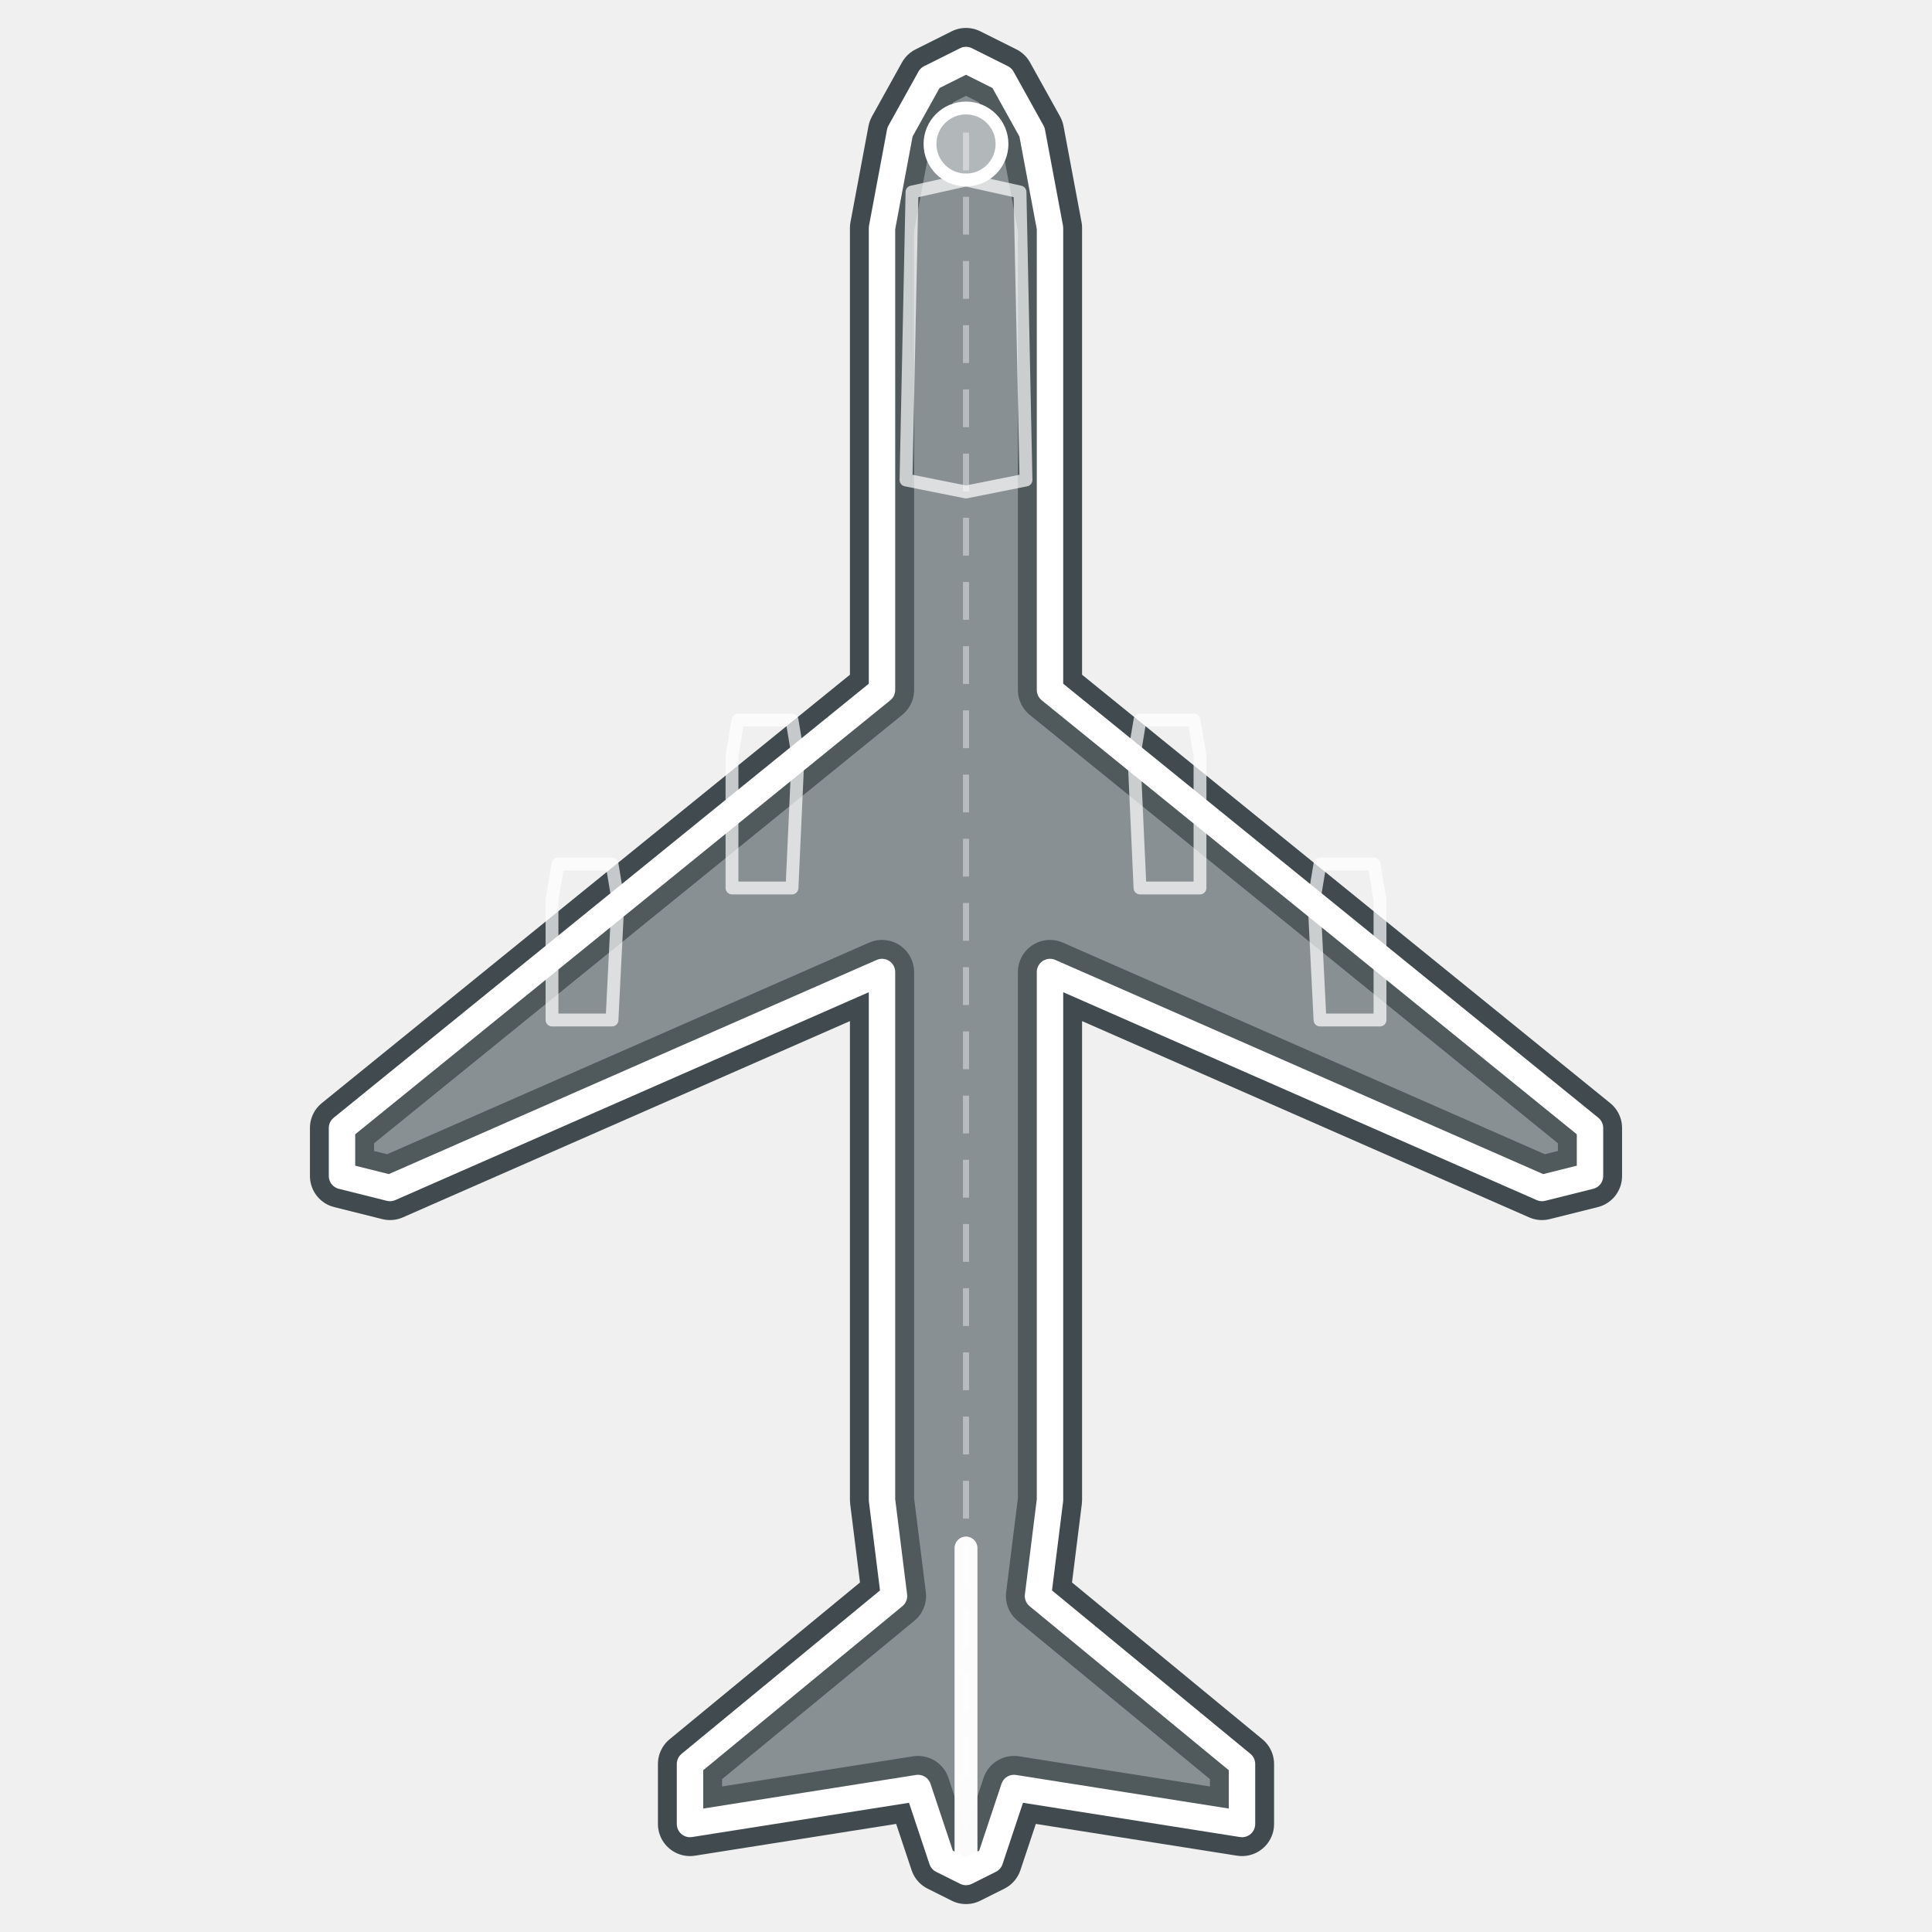
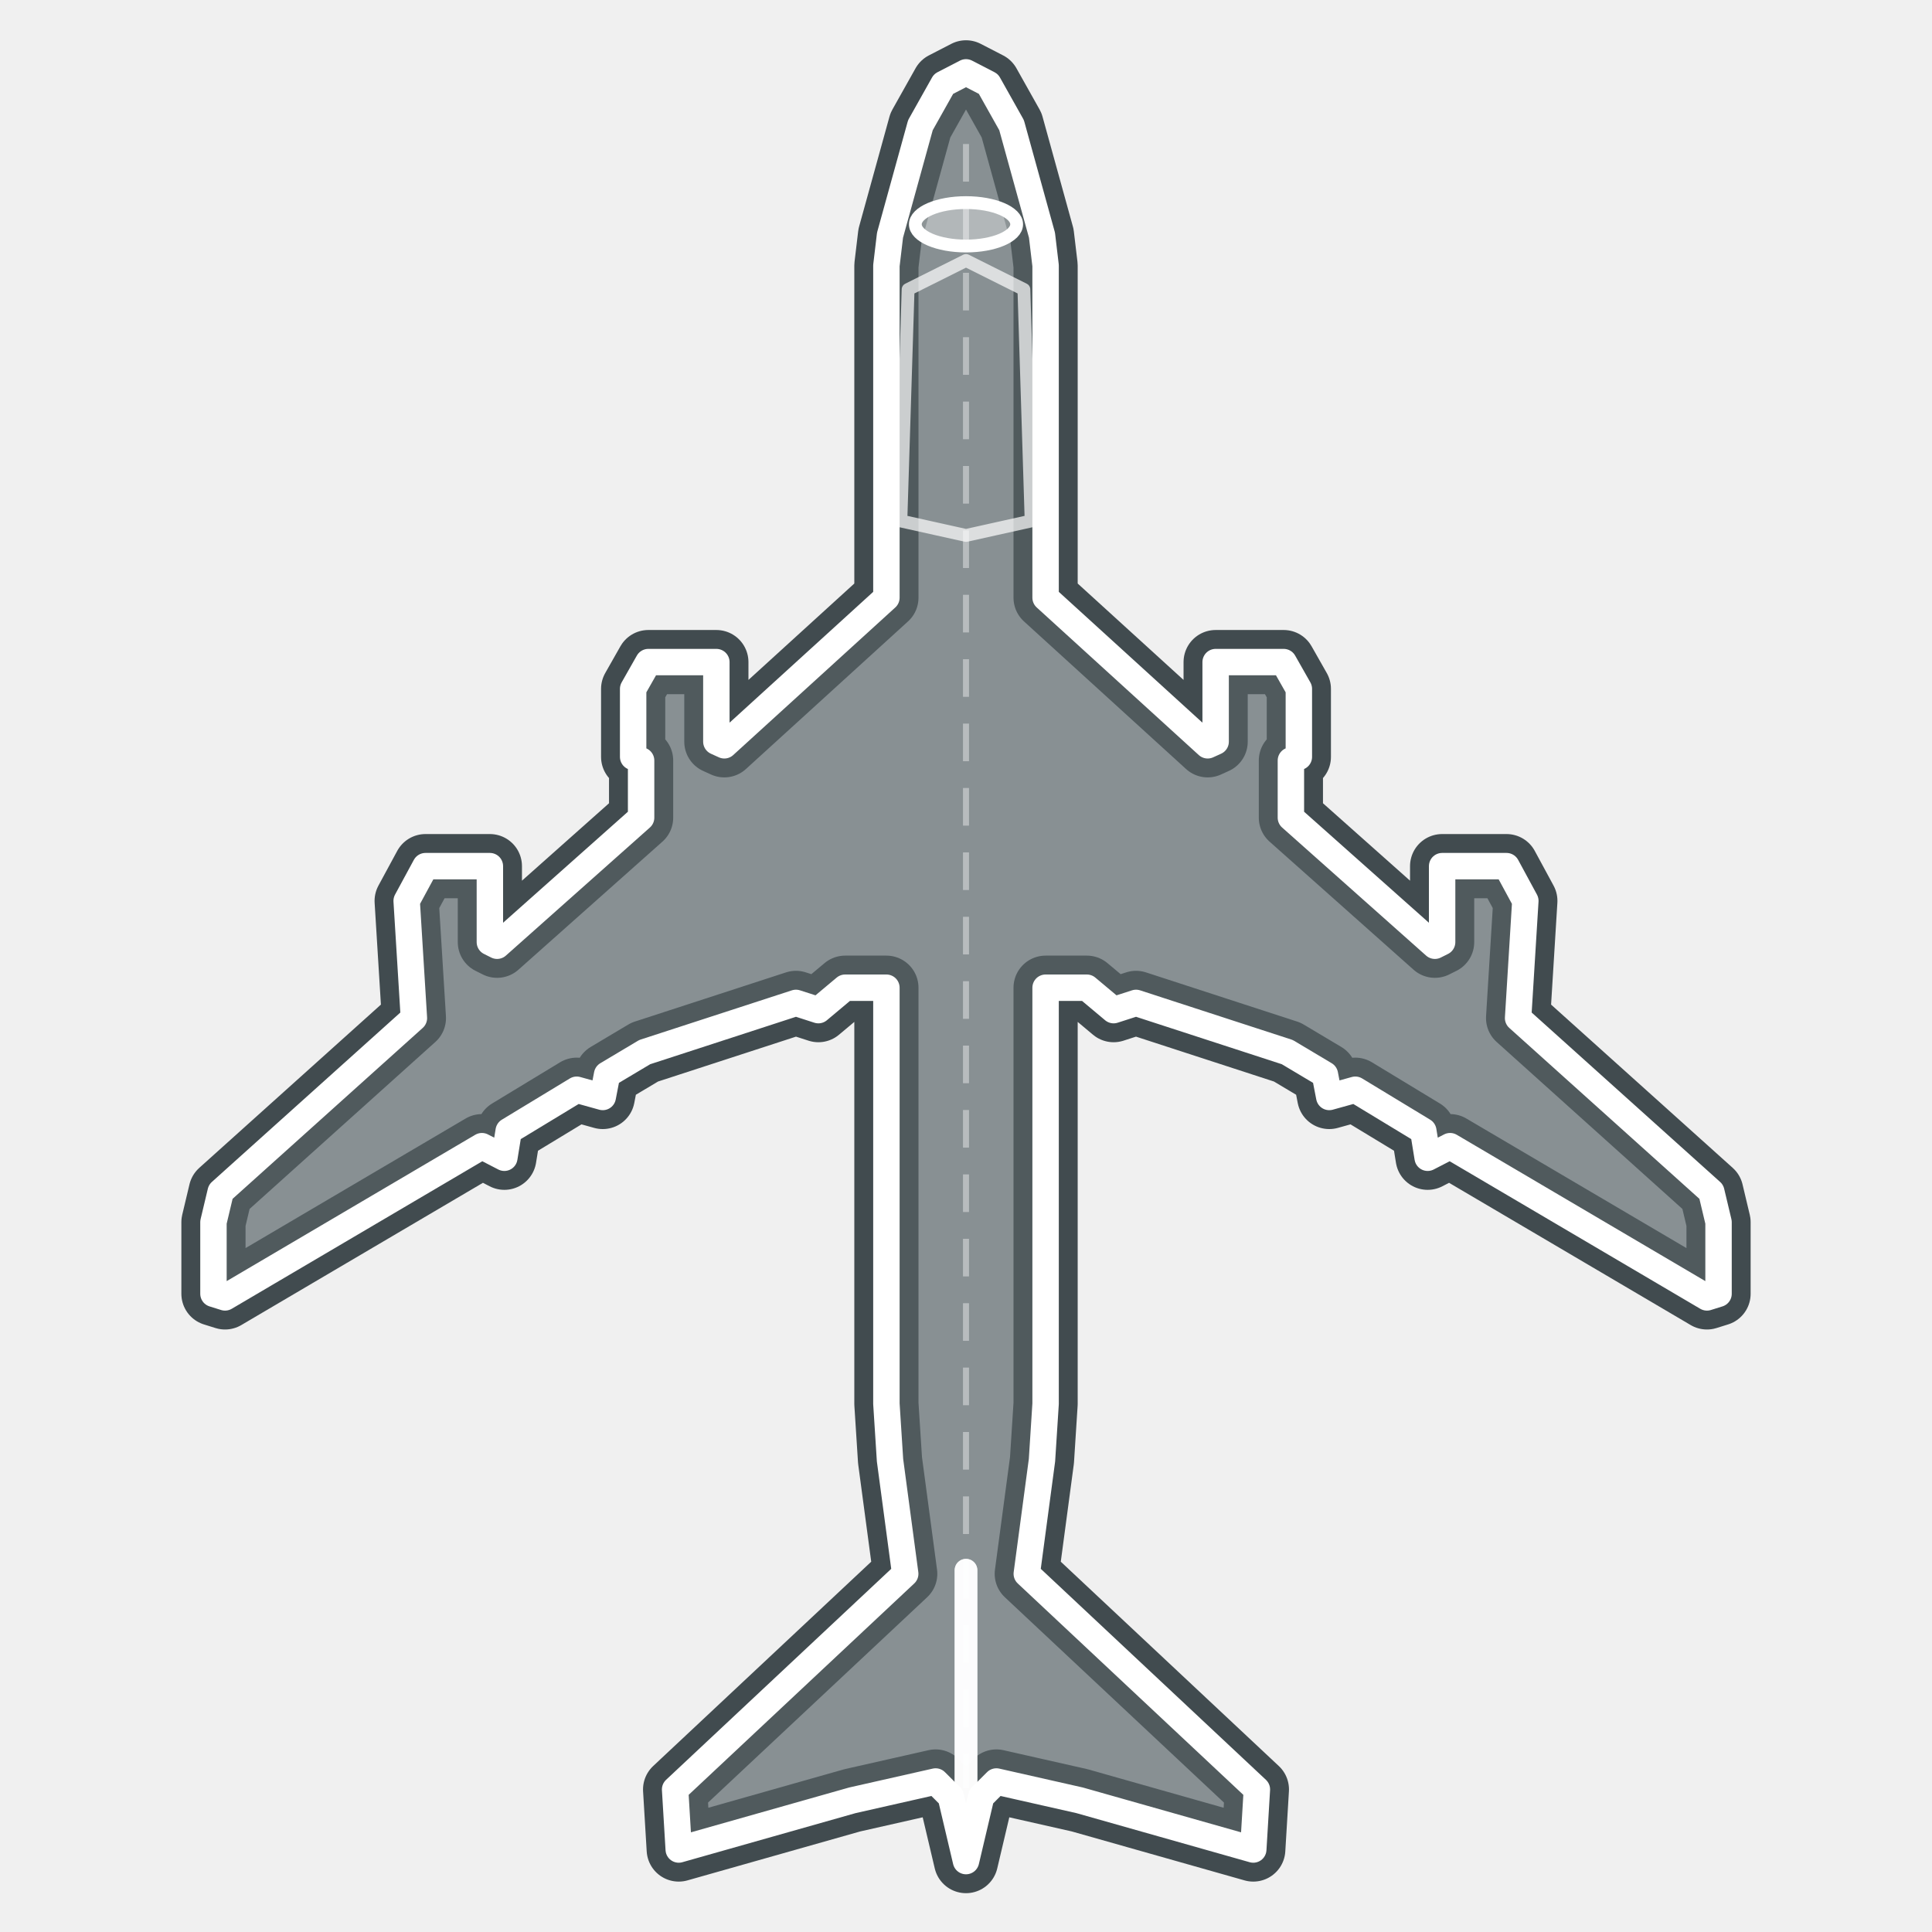
- <svg xmlns="http://www.w3.org/2000/svg" viewBox="-51.00 0.00 322.00 322.00" width="512" height="512">
-   <polygon points="110.0,10.0 116.0,13.0 121.0,22.0 124.0,38.0 124.0,115.0 214.0,188.0 214.0,196.0 206.0,198.0 124.0,162.0 124.0,250.0 122.0,266.0 156.0,294.0 156.0,304.0 118.0,298.0 114.0,310.0 110.0,312.0 110.0,312.0 106.0,310.0 102.0,298.0 64.0,304.0 64.0,294.0 98.0,266.0 96.0,250.0 96.0,162.0 14.0,198.0 6.0,196.0 6.0,188.0 96.0,115.0 96.0,38.0 99.0,22.0 104.0,13.0 110.0,10.0" fill="#0b1d24" fill-opacity="0.6" stroke="#07141a" stroke-opacity=".75" stroke-width="10.69" stroke-linejoin="round" />
-   <polygon points="110.0,10.0 116.0,13.0 121.0,22.0 124.0,38.0 124.0,115.0 214.0,188.0 214.0,196.0 206.0,198.0 124.0,162.0 124.0,250.0 122.0,266.0 156.0,294.0 156.0,304.0 118.0,298.0 114.0,310.0 110.0,312.0 110.0,312.0 106.0,310.0 102.0,298.0 64.0,304.0 64.0,294.0 98.0,266.0 96.0,250.0 96.0,162.0 14.0,198.0 6.0,196.0 6.0,188.0 96.0,115.0 96.0,38.0 99.0,22.0 104.0,13.0 110.0,10.0" fill="#ffffff" fill-opacity=".22" stroke="#ffffff" stroke-width="4.40" stroke-linejoin="round" />
-   <line x1="110" y1="22.1" x2="110" y2="299.9" stroke="#ffffff" stroke-width="1.01" stroke-dasharray="6.3 4.4" opacity=".4" />
-   <line x1="110" y1="258" x2="110" y2="310" stroke="#ffffff" stroke-width="3.77" stroke-linecap="round" opacity=".85" />
-   <line x1="110" y1="258" x2="110" y2="310" stroke="#ffffff" stroke-width="3.77" stroke-linecap="round" opacity=".85" />
-   <polygon points="110.0,30.0 119.0,32.0 120.0,80.0 110.0,82.0 110.0,82.0 100.0,80.0 101.0,32.0 110.0,30.0" fill="none" stroke="#ffffff" stroke-width="2.14" stroke-linejoin="round" stroke-linecap="round" opacity=".7" />
-   <polygon points="139.0,120.0 148.0,120.0 149.0,126.0 149.0,148.0 139.0,148.0 138.0,126.0" fill="none" stroke="#ffffff" stroke-width="2.14" stroke-linejoin="round" stroke-linecap="round" opacity=".7" />
-   <polygon points="81.0,120.0 72.0,120.0 71.0,126.0 71.0,148.0 81.0,148.0 82.0,126.0" fill="none" stroke="#ffffff" stroke-width="2.14" stroke-linejoin="round" stroke-linecap="round" opacity=".7" />
-   <polygon points="169.0,144.0 178.0,144.0 179.0,150.0 179.0,170.0 169.0,170.0 168.0,150.0" fill="none" stroke="#ffffff" stroke-width="2.14" stroke-linejoin="round" stroke-linecap="round" opacity=".7" />
-   <polygon points="51.0,144.0 42.0,144.0 41.0,150.0 41.0,170.0 51.0,170.0 52.0,150.0" fill="none" stroke="#ffffff" stroke-width="2.14" stroke-linejoin="round" stroke-linecap="round" opacity=".7" />
-   <ellipse cx="110" cy="24" rx="6" ry="6" fill="#ffffff" fill-opacity=".35" stroke="#ffffff" stroke-width="2.14" />
+ <svg xmlns="http://www.w3.org/2000/svg" viewBox="-23.50 0.00 267.00 267.00" width="512" height="512">
+   <polygon points="110.0,10.0 113.1,11.6 116.3,17.3 120.5,32.5 121.0,36.7 121.0,82.6 143.4,103.0 144.5,102.5 144.5,91.5 153.9,91.5 156.0,95.2 156.0,104.6 154.9,105.1 154.9,113.0 174.8,130.7 175.8,130.2 175.8,119.7 184.7,119.7 187.3,124.5 186.3,140.7 213.0,164.7 214.0,168.9 214.0,178.8 212.4,179.3 176.9,158.4 173.8,160.0 173.2,156.3 163.8,150.6 160.2,151.6 159.6,148.5 154.4,145.4 133.5,138.6 130.4,139.6 126.7,136.5 121.0,136.5 121.0,194.0 120.5,201.8 118.4,217.5 150.2,247.3 149.7,255.6 125.7,248.8 114.2,246.2 112.1,248.3 110.0,257.2 110.0,257.2 107.9,248.3 105.8,246.2 94.3,248.8 70.3,255.6 69.8,247.3 101.6,217.5 99.5,201.8 99.0,194.0 99.0,136.5 93.3,136.5 89.6,139.6 86.5,138.6 65.6,145.4 60.4,148.5 59.8,151.6 56.2,150.6 46.8,156.3 46.2,160.0 43.1,158.4 7.6,179.3 6.0,178.8 6.0,168.9 7.0,164.7 33.7,140.7 32.7,124.5 35.3,119.7 44.2,119.7 44.2,130.2 45.2,130.7 65.1,113.0 65.1,105.1 64.0,104.6 64.0,95.2 66.1,91.5 75.5,91.5 75.5,102.5 76.6,103.0 99.0,82.6 99.0,36.7 99.5,32.5 103.7,17.3 106.9,11.6 110.0,10.0" fill="#0b1d24" fill-opacity="0.6" stroke="#07141a" stroke-opacity=".75" stroke-width="8.87" stroke-linejoin="round" />
+   <polygon points="110.0,10.0 113.1,11.6 116.3,17.3 120.5,32.5 121.0,36.7 121.0,82.6 143.4,103.0 144.5,102.5 144.5,91.5 153.9,91.5 156.0,95.2 156.0,104.6 154.9,105.1 154.9,113.0 174.8,130.7 175.8,130.2 175.8,119.7 184.7,119.7 187.3,124.5 186.3,140.7 213.0,164.7 214.0,168.9 214.0,178.8 212.4,179.3 176.9,158.4 173.8,160.0 173.2,156.3 163.8,150.6 160.2,151.6 159.6,148.5 154.4,145.4 133.5,138.6 130.4,139.6 126.7,136.5 121.0,136.5 121.0,194.0 120.5,201.8 118.4,217.5 150.2,247.3 149.7,255.6 125.7,248.8 114.2,246.2 112.1,248.3 110.0,257.2 110.0,257.2 107.9,248.3 105.8,246.2 94.3,248.8 70.3,255.6 69.8,247.3 101.6,217.5 99.5,201.8 99.0,194.0 99.0,136.5 93.3,136.5 89.6,139.6 86.5,138.6 65.6,145.4 60.4,148.5 59.8,151.6 56.2,150.6 46.8,156.3 46.2,160.0 43.1,158.4 7.6,179.3 6.0,178.8 6.0,168.9 7.0,164.7 33.7,140.7 32.7,124.5 35.3,119.7 44.2,119.7 44.2,130.2 45.2,130.7 65.1,113.0 65.1,105.1 64.0,104.6 64.0,95.2 66.1,91.5 75.5,91.5 75.5,102.5 76.6,103.0 99.0,82.6 99.0,36.7 99.5,32.5 103.7,17.3 106.9,11.6 110.0,10.0" fill="#ffffff" fill-opacity=".22" stroke="#ffffff" stroke-width="3.65" stroke-linejoin="round" />
+   <line x1="110" y1="19.9" x2="110" y2="247.1" stroke="#ffffff" stroke-width="0.83" stroke-dasharray="5.2 3.7" opacity=".4" />
+   <line x1="110" y1="217" x2="110" y2="257" stroke="#ffffff" stroke-width="3.13" stroke-linecap="round" opacity=".85" />
+   <line x1="110" y1="217" x2="110" y2="257" stroke="#ffffff" stroke-width="3.13" stroke-linecap="round" opacity=".85" />
+   <polygon points="110.0,36.0 118.0,40.0 119.0,72.0 110.0,74.0 110.0,74.0 101.0,72.0 102.0,40.0 110.0,36.0" fill="none" stroke="#ffffff" stroke-width="1.77" stroke-linejoin="round" stroke-linecap="round" opacity=".7" />
+   <ellipse cx="110" cy="31" rx="7" ry="3" fill="#ffffff" fill-opacity=".35" stroke="#ffffff" stroke-width="1.77" />
</svg>
